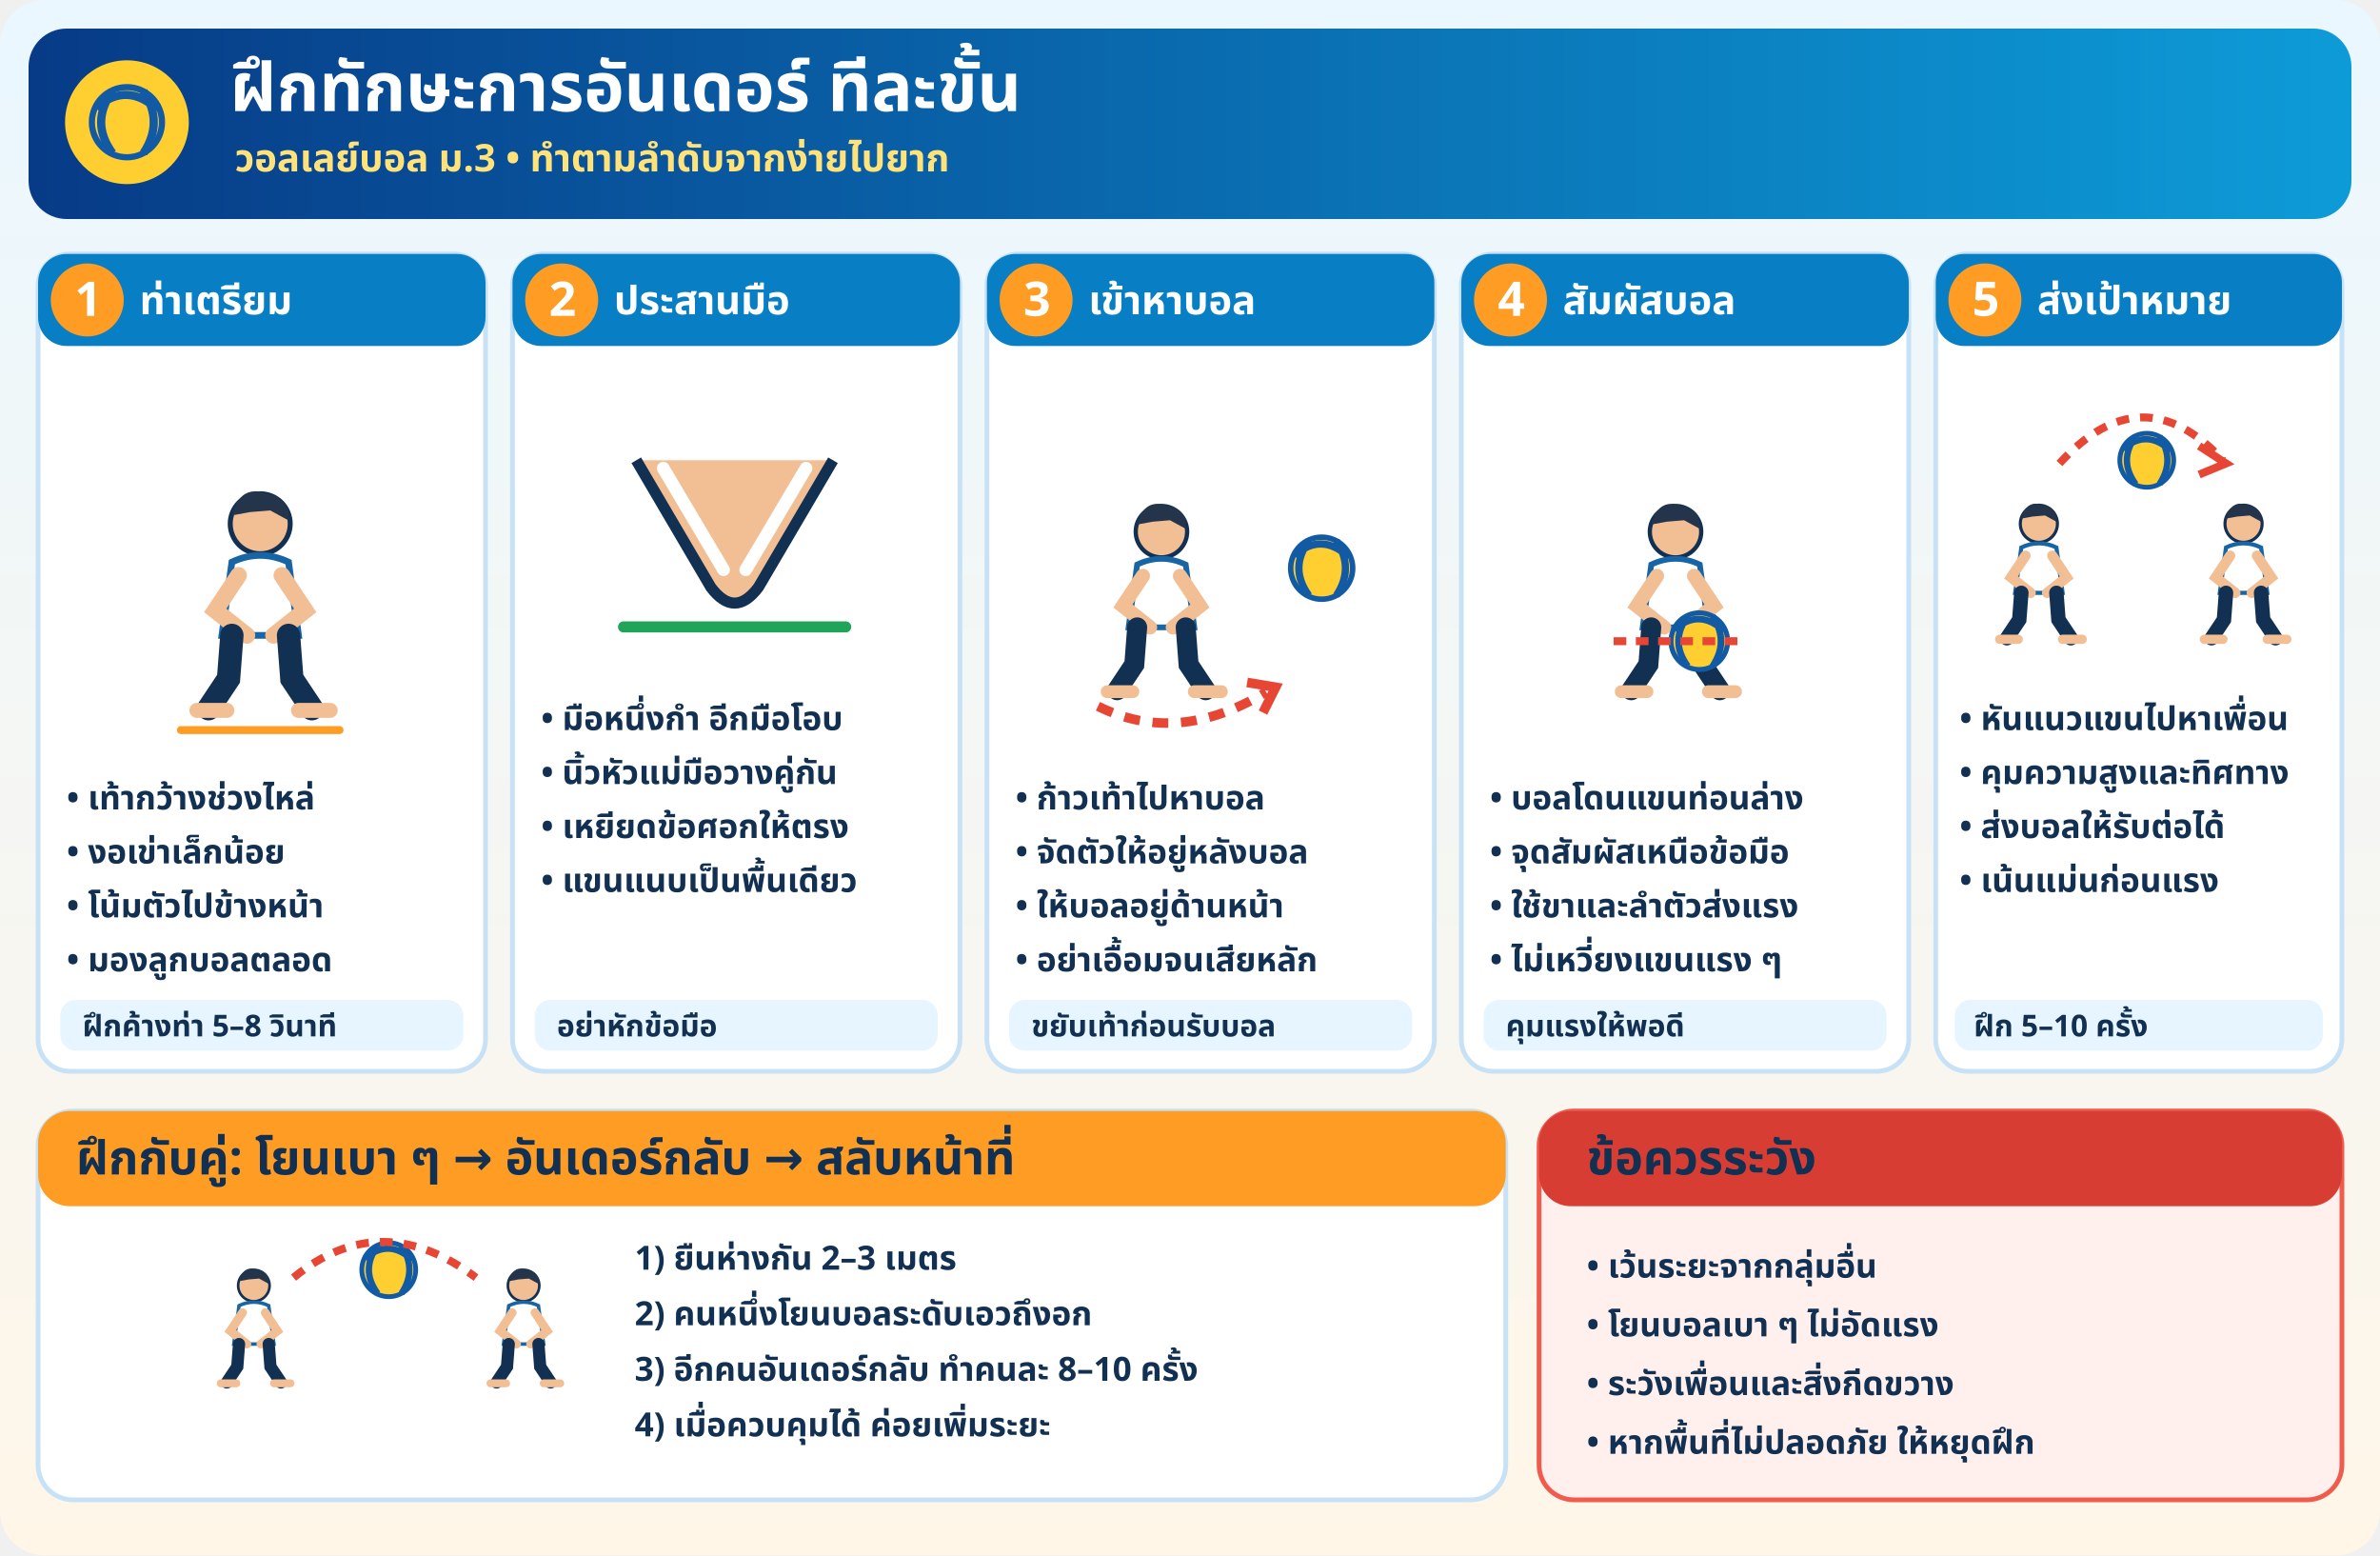
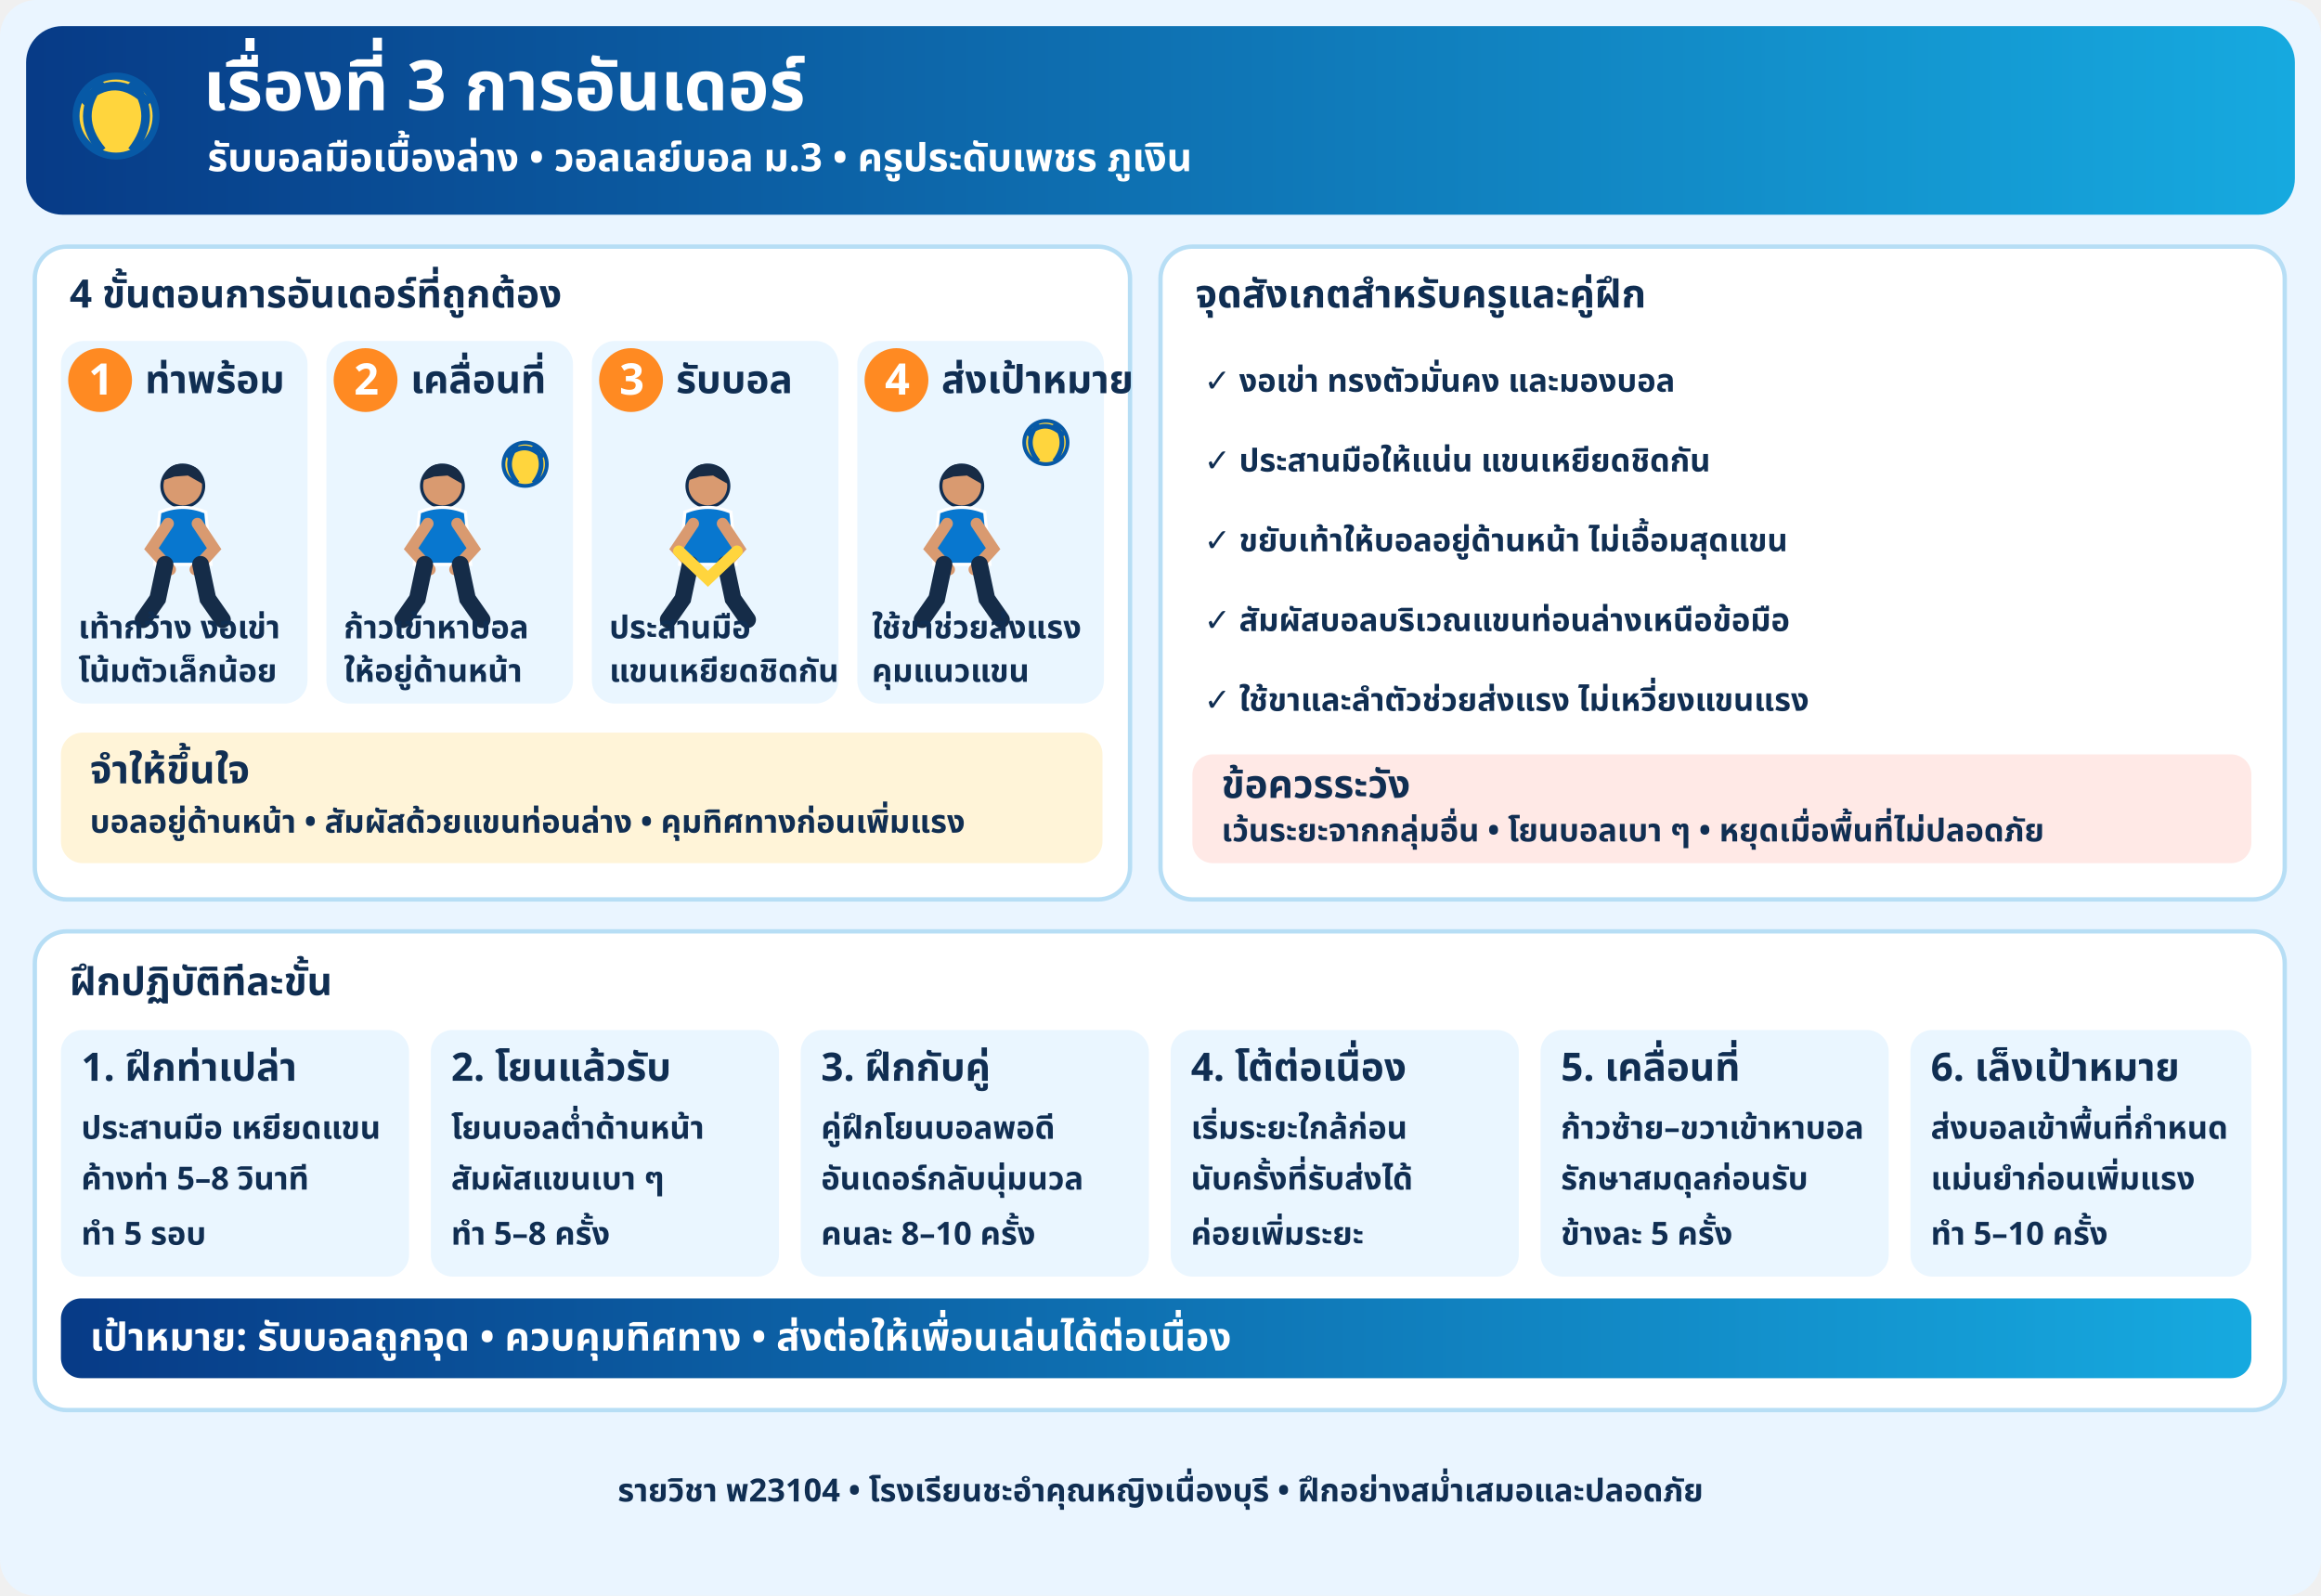
- <svg xmlns="http://www.w3.org/2000/svg" width="1500" height="980" viewBox="0 0 1500 980">
+ <svg xmlns="http://www.w3.org/2000/svg" width="1600" height="1100" viewBox="0 0 1600 1100">
  <defs>
-     <linearGradient id="bg" x2="0" y2="1">
-       <stop stop-color="#eaf7ff" />
-       <stop offset="1" stop-color="#fff6e8" />
+     <linearGradient id="h">
+       <stop stop-color="#073b87" />
+       <stop offset="1" stop-color="#16a9df" />
    </linearGradient>
-     <linearGradient id="hd">
-       <stop stop-color="#073b87" />
-       <stop offset="1" stop-color="#0d9bd7" />
-     </linearGradient>
-     <style>.th{font-family:Tahoma,'Noto Sans Thai',sans-serif;fill:#123052}.title{font-size:43px;font-weight:800;fill:white}.sub{font-size:24px;font-weight:700;fill:#ffe27a}.head{font-size:25px;font-weight:800;fill:white}.body{font-size:21px;font-weight:600}.small{font-size:19px;font-weight:700}.num{font-size:30px;font-weight:900;fill:white}</style>
+     <style>.t{font-family:Tahoma,'Noto Sans Thai',sans-serif;fill:#102e52}.w{fill:white}.title{font-size:48px;font-weight:900}.head{font-size:27px;font-weight:800}.body{font-size:22px;font-weight:600}.num{font-size:30px;font-weight:900;fill:white}</style>
    <g id="ball">
-       <circle r="17" fill="#ffcf31" stroke="#125ba4" stroke-width="3" />
-       <path d="M-15 -7Q0 -20 15 -6M-7 15Q-18 0 -7 -15M8 15Q18 0 8 -15" fill="none" stroke="#125ba4" stroke-width="4" />
+       <circle r="23" fill="#ffd53d" stroke="#0759a6" stroke-width="4" />
+       <path d="M-20 -8Q0 -27 19 -7M-8 20Q-25 0 -8 -20M9 20Q25 0 9 -20" fill="none" stroke="#0759a6" stroke-width="5" />
    </g>
-     <g id="person">
-       <circle cx="0" cy="0" r="18" fill="#f2bf95" stroke="#123052" stroke-width="3" />
-       <path d="M-17 -5Q-12 -24 4 -18Q18 -16 17 -2L6 -8L-6 -7Z" fill="#24354b" />
-       <path d="M-17 23Q0 15 17 23L23 67L-23 67Z" fill="#fff" stroke="#1765a5" stroke-width="4" />
-       <path d="M-13 31L-27 52L-8 67M13 31L27 52L8 67" fill="none" stroke="#f2bf95" stroke-width="10" stroke-linecap="round" />
-       <path d="M-17 67L-19 93L-31 111M17 67L19 93L31 111" fill="none" stroke="#123052" stroke-width="14" stroke-linecap="round" />
-       <path d="M-38 112H-20M23 112H42" stroke="#f2bf95" stroke-width="9" stroke-linecap="round" />
+     <g id="p">
+       <circle cy="0" r="20" fill="#d99a70" stroke="#102e52" stroke-width="3" />
+       <path d="M-20 -5Q-14 -25 5 -20Q20 -18 19 -2L5 -10L-8 -9Z" fill="#172b45" />
+       <path d="M-22 25Q0 16 22 25L27 75L-27 75Z" fill="#0877cf" stroke="white" stroke-width="3" />
+       <path d="M-14 36L-30 60L-12 80M14 36L30 60L12 80" fill="none" stroke="#d99a70" stroke-width="11" stroke-linecap="round" />
+       <path d="M-17 75L-24 108L-38 128M17 75L24 108L38 128" fill="none" stroke="#152c48" stroke-width="16" stroke-linecap="round" />
    </g>
  </defs>
-   <rect width="1500" height="980" rx="28" fill="url(#bg)" />
-   <rect x="18" y="18" width="1464" height="120" rx="24" fill="url(#hd)" />
-   <circle cx="80" cy="77" r="39" fill="#ffcf31" />
-   <use href="#ball" transform="translate(80 77) scale(1.3)" />
-   <text x="145" y="70" class="th title">ฝึกทักษะการอันเดอร์ ทีละขั้น</text>
-   <text x="148" y="108" class="th sub">วอลเลย์บอล ม.3 • ทำตามลำดับจากง่ายไปยาก</text>
-   <g transform="translate(24 160)">
-     <rect width="282" height="515" rx="20" fill="white" stroke="#c7e2f6" stroke-width="3" />
-     <rect width="282" height="58" rx="18" fill="#087fc4" />
-     <circle cx="31" cy="29" r="23" fill="#ff9c24" />
-     <text x="23" y="39" class="th num">1</text>
-     <text x="64" y="38" class="th head">ท่าเตรียม</text>
-     <use href="#person" transform="translate(140 170) scale(1.05)" />
-     <path d="M90 300H190" stroke="#ff9c24" stroke-width="5" stroke-linecap="round" />
-     <text x="18" y="350" class="th body">
-       <tspan x="18" dy="0">• เท้ากว้างช่วงไหล่</tspan>
-       <tspan x="18" dy="34">• งอเข่าเล็กน้อย</tspan>
-       <tspan x="18" dy="34">• โน้มตัวไปข้างหน้า</tspan>
-       <tspan x="18" dy="34">• มองลูกบอลตลอด</tspan>
-     </text>
-     <rect x="14" y="470" width="254" height="32" rx="10" fill="#e6f5ff" />
-     <text x="28" y="493" class="th small">ฝึกค้างท่า 5–8 วินาที</text>
+   <rect width="1600" height="1100" rx="25" fill="#eaf5ff" />
+   <rect x="18" y="18" width="1564" height="130" rx="25" fill="url(#h)" />
+   <use href="#ball" transform="translate(80 80) scale(1.2)" />
+   <text x="140" y="76" class="t title w">เรื่องที่ 3 การอันเดอร์</text>
+   <text x="143" y="118" class="t head w">รับบอลมือเบื้องล่าง • วอลเลย์บอล ม.3 • ครูประดับเพชร ภูเงิน</text>
+   <rect x="24" y="170" width="755" height="450" rx="22" fill="white" stroke="#b7def5" stroke-width="3" />
+   <text x="48" y="212" class="t head">4 ขั้นตอนการอันเดอร์ที่ถูกต้อง</text>
+   <g transform="translate(42 235)">
+     <rect width="170" height="250" rx="16" fill="#eaf6ff" />
+     <circle cx="27" cy="27" r="22" fill="#ff8a22" />
+     <text x="19" y="37" class="t num">1</text>
+     <text x="58" y="36" class="t head">ท่าพร้อม</text>
+     <use href="#p" transform="translate(84 100) scale(.72)" />
+     <text x="12" y="205" class="t body">เท้ากว้าง งอเข่า</text>
+     <text x="12" y="235" class="t body">โน้มตัวเล็กน้อย</text>
  </g>
-   <g transform="translate(323 160)">
-     <rect width="282" height="515" rx="20" fill="white" stroke="#c7e2f6" stroke-width="3" />
-     <rect width="282" height="58" rx="18" fill="#087fc4" />
-     <circle cx="31" cy="29" r="23" fill="#ff9c24" />
-     <text x="23" y="39" class="th num">2</text>
-     <text x="64" y="38" class="th head">ประสานมือ</text>
-     <g transform="translate(140 175)">
-       <path d="M-62 -45L-15 35Q0 55 15 35L62 -45" fill="#f2bf95" stroke="#123052" stroke-width="7" stroke-linejoin="round" />
-       <path d="M-45 -40L-7 24M45 -40L7 24" stroke="#fff" stroke-width="8" stroke-linecap="round" />
-       <path d="M-70 60H70" stroke="#20a45a" stroke-width="7" stroke-linecap="round" />
+   <g transform="translate(225 235)">
+     <rect width="170" height="250" rx="16" fill="#eaf6ff" />
+     <circle cx="27" cy="27" r="22" fill="#ff8a22" />
+     <text x="19" y="37" class="t num">2</text>
+     <text x="58" y="36" class="t head">เคลื่อนที่</text>
+     <use href="#p" transform="translate(80 100) scale(.72)" />
+     <use href="#ball" transform="translate(137 85) scale(.65)" />
+     <text x="12" y="205" class="t body">ก้าวเข้าหาบอล</text>
+     <text x="12" y="235" class="t body">ให้อยู่ด้านหน้า</text>
+   </g>
+   <g transform="translate(408 235)">
+     <rect width="170" height="250" rx="16" fill="#eaf6ff" />
+     <circle cx="27" cy="27" r="22" fill="#ff8a22" />
+     <text x="19" y="37" class="t num">3</text>
+     <text x="58" y="36" class="t head">รับบอล</text>
+     <use href="#p" transform="translate(80 100) scale(.72)" />
+     <path d="M60 145L80 164L100 145" fill="none" stroke="#ffd53d" stroke-width="8" stroke-linecap="round" />
+     <text x="12" y="205" class="t body">ประสานมือ</text>
+     <text x="12" y="235" class="t body">แขนเหยียดชิดกัน</text>
+   </g>
+   <g transform="translate(591 235)">
+     <rect width="170" height="250" rx="16" fill="#eaf6ff" />
+     <circle cx="27" cy="27" r="22" fill="#ff8a22" />
+     <text x="19" y="37" class="t num">4</text>
+     <text x="58" y="36" class="t head">ส่งเป้าหมาย</text>
+     <use href="#p" transform="translate(72 100) scale(.72)" />
+     <use href="#ball" transform="translate(130 70) scale(.65)" />
+     <text x="10" y="205" class="t body">ใช้ขาช่วยส่งแรง</text>
+     <text x="10" y="235" class="t body">คุมแนวแขน</text>
+   </g>
+   <rect x="42" y="505" width="718" height="90" rx="15" fill="#fff4d8" />
+   <text x="62" y="540" class="t head">จำให้ขึ้นใจ</text>
+   <text x="62" y="574" class="t body">บอลอยู่ด้านหน้า • สัมผัสด้วยแขนท่อนล่าง • คุมทิศทางก่อนเพิ่มแรง</text>
+   <rect x="800" y="170" width="775" height="450" rx="22" fill="white" stroke="#b7def5" stroke-width="3" />
+   <text x="824" y="212" class="t head">จุดสังเกตสำหรับครูและคู่ฝึก</text>
+   <g class="t body">
+     <text x="830" y="270">✓  งอเข่า ทรงตัวมั่นคง และมองบอล</text>
+     <text x="830" y="325">✓  ประสานมือให้แน่น แขนเหยียดชิดกัน</text>
+     <text x="830" y="380">✓  ขยับเท้าให้บอลอยู่ด้านหน้า ไม่เอื้อมสุดแขน</text>
+     <text x="830" y="435">✓  สัมผัสบอลบริเวณแขนท่อนล่างเหนือข้อมือ</text>
+     <text x="830" y="490">✓  ใช้ขาและลำตัวช่วยส่งแรง ไม่เหวี่ยงแขนแรง</text>
+   </g>
+   <rect x="822" y="520" width="730" height="75" rx="14" fill="#ffe9e6" />
+   <text x="842" y="550" class="t head" fill="#bd2026">ข้อควรระวัง</text>
+   <text x="842" y="580" class="t body">เว้นระยะจากกลุ่มอื่น • โยนบอลเบา ๆ • หยุดเมื่อพื้นที่ไม่ปลอดภัย</text>
+   <rect x="24" y="642" width="1551" height="330" rx="22" fill="white" stroke="#b7def5" stroke-width="3" />
+   <text x="48" y="686" class="t head">ฝึกปฏิบัติทีละขั้น</text>
+   <g class="t">
+     <g transform="translate(42 710)">
+       <rect width="240" height="170" rx="15" fill="#eaf6ff" />
+       <text x="14" y="35" class="head">1. ฝึกท่าเปล่า</text>
+       <text x="14" y="75" class="body">ประสานมือ เหยียดแขน</text>
+       <text x="14" y="110" class="body">ค้างท่า 5–8 วินาที</text>
+       <text x="14" y="148" class="body">ทำ 5 รอบ</text>
    </g>
-     <text x="18" y="300" class="th body">
-       <tspan x="18" dy="0">• มือหนึ่งกำ อีกมือโอบ</tspan>
-       <tspan x="18" dy="34">• นิ้วหัวแม่มือวางคู่กัน</tspan>
-       <tspan x="18" dy="34">• เหยียดข้อศอกให้ตรง</tspan>
-       <tspan x="18" dy="34">• แขนแนบเป็นพื้นเดียว</tspan>
-     </text>
-     <rect x="14" y="470" width="254" height="32" rx="10" fill="#e6f5ff" />
-     <text x="28" y="493" class="th small">อย่าหักข้อมือ</text>
+     <g transform="translate(297 710)">
+       <rect width="240" height="170" rx="15" fill="#eaf6ff" />
+       <text x="14" y="35" class="head">2. โยนแล้วรับ</text>
+       <text x="14" y="75" class="body">โยนบอลต่ำด้านหน้า</text>
+       <text x="14" y="110" class="body">สัมผัสแขนเบา ๆ</text>
+       <text x="14" y="148" class="body">ทำ 5–8 ครั้ง</text>
+     </g>
+     <g transform="translate(552 710)">
+       <rect width="240" height="170" rx="15" fill="#eaf6ff" />
+       <text x="14" y="35" class="head">3. ฝึกกับคู่</text>
+       <text x="14" y="75" class="body">คู่ฝึกโยนบอลพอดี</text>
+       <text x="14" y="110" class="body">อันเดอร์กลับนุ่มนวล</text>
+       <text x="14" y="148" class="body">คนละ 8–10 ครั้ง</text>
+     </g>
+     <g transform="translate(807 710)">
+       <rect width="240" height="170" rx="15" fill="#eaf6ff" />
+       <text x="14" y="35" class="head">4. โต้ต่อเนื่อง</text>
+       <text x="14" y="75" class="body">เริ่มระยะใกล้ก่อน</text>
+       <text x="14" y="110" class="body">นับครั้งที่รับส่งได้</text>
+       <text x="14" y="148" class="body">ค่อยเพิ่มระยะ</text>
+     </g>
+     <g transform="translate(1062 710)">
+       <rect width="240" height="170" rx="15" fill="#eaf6ff" />
+       <text x="14" y="35" class="head">5. เคลื่อนที่</text>
+       <text x="14" y="75" class="body">ก้าวซ้าย–ขวาเข้าหาบอล</text>
+       <text x="14" y="110" class="body">รักษาสมดุลก่อนรับ</text>
+       <text x="14" y="148" class="body">ข้างละ 5 ครั้ง</text>
+     </g>
+     <g transform="translate(1317 710)">
+       <rect width="235" height="170" rx="15" fill="#eaf6ff" />
+       <text x="14" y="35" class="head">6. เล็งเป้าหมาย</text>
+       <text x="14" y="75" class="body">ส่งบอลเข้าพื้นที่กำหนด</text>
+       <text x="14" y="110" class="body">แม่นยำก่อนเพิ่มแรง</text>
+       <text x="14" y="148" class="body">ทำ 5–10 ครั้ง</text>
+     </g>
  </g>
-   <g transform="translate(622 160)">
-     <rect width="282" height="515" rx="20" fill="white" stroke="#c7e2f6" stroke-width="3" />
-     <rect width="282" height="58" rx="18" fill="#087fc4" />
-     <circle cx="31" cy="29" r="23" fill="#ff9c24" />
-     <text x="23" y="39" class="th num">3</text>
-     <text x="64" y="38" class="th head">เข้าหาบอล</text>
-     <use href="#person" transform="translate(110 175) scale(.9)" />
-     <use href="#ball" transform="translate(211 198) scale(1.15)" />
-     <path d="M70 285Q120 310 176 276" fill="none" stroke="#e84635" stroke-width="6" stroke-dasharray="10 8" />
-     <path d="M164 270L182 273L174 289" fill="none" stroke="#e84635" stroke-width="6" />
-     <text x="18" y="350" class="th body">
-       <tspan x="18" dy="0">• ก้าวเท้าไปหาบอล</tspan>
-       <tspan x="18" dy="34">• จัดตัวให้อยู่หลังบอล</tspan>
-       <tspan x="18" dy="34">• ให้บอลอยู่ด้านหน้า</tspan>
-       <tspan x="18" dy="34">• อย่าเอื้อมจนเสียหลัก</tspan>
-     </text>
-     <rect x="14" y="470" width="254" height="32" rx="10" fill="#e6f5ff" />
-     <text x="28" y="493" class="th small">ขยับเท้าก่อนรับบอล</text>
-   </g>
-   <g transform="translate(921 160)">
-     <rect width="282" height="515" rx="20" fill="white" stroke="#c7e2f6" stroke-width="3" />
-     <rect width="282" height="58" rx="18" fill="#087fc4" />
-     <circle cx="31" cy="29" r="23" fill="#ff9c24" />
-     <text x="23" y="39" class="th num">4</text>
-     <text x="64" y="38" class="th head">สัมผัสบอล</text>
-     <use href="#person" transform="translate(135 175) scale(.9)" />
-     <use href="#ball" transform="translate(150 244) scale(1.05)" />
-     <path d="M96 244L175 244" stroke="#e84635" stroke-width="5" stroke-dasharray="8 6" />
-     <text x="18" y="350" class="th body">
-       <tspan x="18" dy="0">• บอลโดนแขนท่อนล่าง</tspan>
-       <tspan x="18" dy="34">• จุดสัมผัสเหนือข้อมือ</tspan>
-       <tspan x="18" dy="34">• ใช้ขาและลำตัวส่งแรง</tspan>
-       <tspan x="18" dy="34">• ไม่เหวี่ยงแขนแรง ๆ</tspan>
-     </text>
-     <rect x="14" y="470" width="254" height="32" rx="10" fill="#e6f5ff" />
-     <text x="28" y="493" class="th small">คุมแรงให้พอดี</text>
-   </g>
-   <g transform="translate(1220 160)">
-     <rect width="256" height="515" rx="20" fill="white" stroke="#c7e2f6" stroke-width="3" />
-     <rect width="256" height="58" rx="18" fill="#087fc4" />
-     <circle cx="31" cy="29" r="23" fill="#ff9c24" />
-     <text x="23" y="39" class="th num">5</text>
-     <text x="64" y="38" class="th head">ส่งเป้าหมาย</text>
-     <use href="#person" transform="translate(65 170) scale(.65)" />
-     <use href="#person" transform="translate(194 170) scale(.65)" />
-     <use href="#ball" transform="translate(133 130)" />
-     <path d="M78 132Q130 75 181 130" fill="none" stroke="#e84635" stroke-width="5" stroke-dasharray="8 7" />
-     <path d="M166 121L183 132L166 139" fill="none" stroke="#e84635" stroke-width="5" />
-     <text x="15" y="300" class="th body">
-       <tspan x="15" dy="0">• หันแนวแขนไปหาเพื่อน</tspan>
-       <tspan x="15" dy="34">• คุมความสูงและทิศทาง</tspan>
-       <tspan x="15" dy="34">• ส่งบอลให้รับต่อได้</tspan>
-       <tspan x="15" dy="34">• เน้นแม่นก่อนแรง</tspan>
-     </text>
-     <rect x="12" y="470" width="232" height="32" rx="10" fill="#e6f5ff" />
-     <text x="24" y="493" class="th small">ฝึก 5–10 ครั้ง</text>
-   </g>
-   <rect x="24" y="700" width="925" height="245" rx="22" fill="white" stroke="#c7e2f6" stroke-width="3" />
-   <rect x="24" y="700" width="925" height="60" rx="20" fill="#ff9c24" />
-   <text x="48" y="740" class="th" font-size="30" font-weight="900" fill="white">ฝึกกับคู่: โยนเบา ๆ → อันเดอร์กลับ → สลับหน้าที่</text>
-   <use href="#person" transform="translate(160 810) scale(.55)" />
-   <use href="#person" transform="translate(330 810) scale(.55)" />
-   <use href="#ball" transform="translate(245 800)" />
-   <path d="M185 805Q240 760 300 805" fill="none" stroke="#e84635" stroke-width="5" stroke-dasharray="8 7" />
-   <text x="400" y="800" class="th body">
-     <tspan x="400" dy="0">1) ยืนห่างกัน 2–3 เมตร</tspan>
-     <tspan x="400" dy="35">2) คนหนึ่งโยนบอลระดับเอวถึงอก</tspan>
-     <tspan x="400" dy="35">3) อีกคนอันเดอร์กลับ ทำคนละ 8–10 ครั้ง</tspan>
-     <tspan x="400" dy="35">4) เมื่อควบคุมได้ ค่อยเพิ่มระยะ</tspan>
-   </text>
-   <rect x="970" y="700" width="506" height="245" rx="22" fill="#fff0ed" stroke="#f05b4d" stroke-width="3" />
-   <rect x="970" y="700" width="506" height="60" rx="20" fill="#d83d34" />
-   <text x="1000" y="740" class="th" font-size="30" font-weight="900" fill="white">ข้อควรระวัง</text>
-   <text x="1000" y="805" class="th body">
-     <tspan x="1000" dy="0">• เว้นระยะจากกลุ่มอื่น</tspan>
-     <tspan x="1000" dy="37">• โยนบอลเบา ๆ ไม่อัดแรง</tspan>
-     <tspan x="1000" dy="37">• ระวังเพื่อนและสิ่งกีดขวาง</tspan>
-     <tspan x="1000" dy="37">• หากพื้นที่ไม่ปลอดภัย ให้หยุดฝึก</tspan>
-   </text>
+   <rect x="42" y="895" width="1510" height="55" rx="14" fill="url(#h)" />
+   <text x="62" y="931" class="t head w">เป้าหมาย: รับบอลถูกจุด • ควบคุมทิศทาง • ส่งต่อให้เพื่อนเล่นได้ต่อเนื่อง</text>
+   <text x="800" y="1035" text-anchor="middle" class="t body">รายวิชา พ23104 • โรงเรียนชะอำคุณหญิงเนื่องบุรี • ฝึกอย่างสม่ำเสมอและปลอดภัย</text>
</svg>
